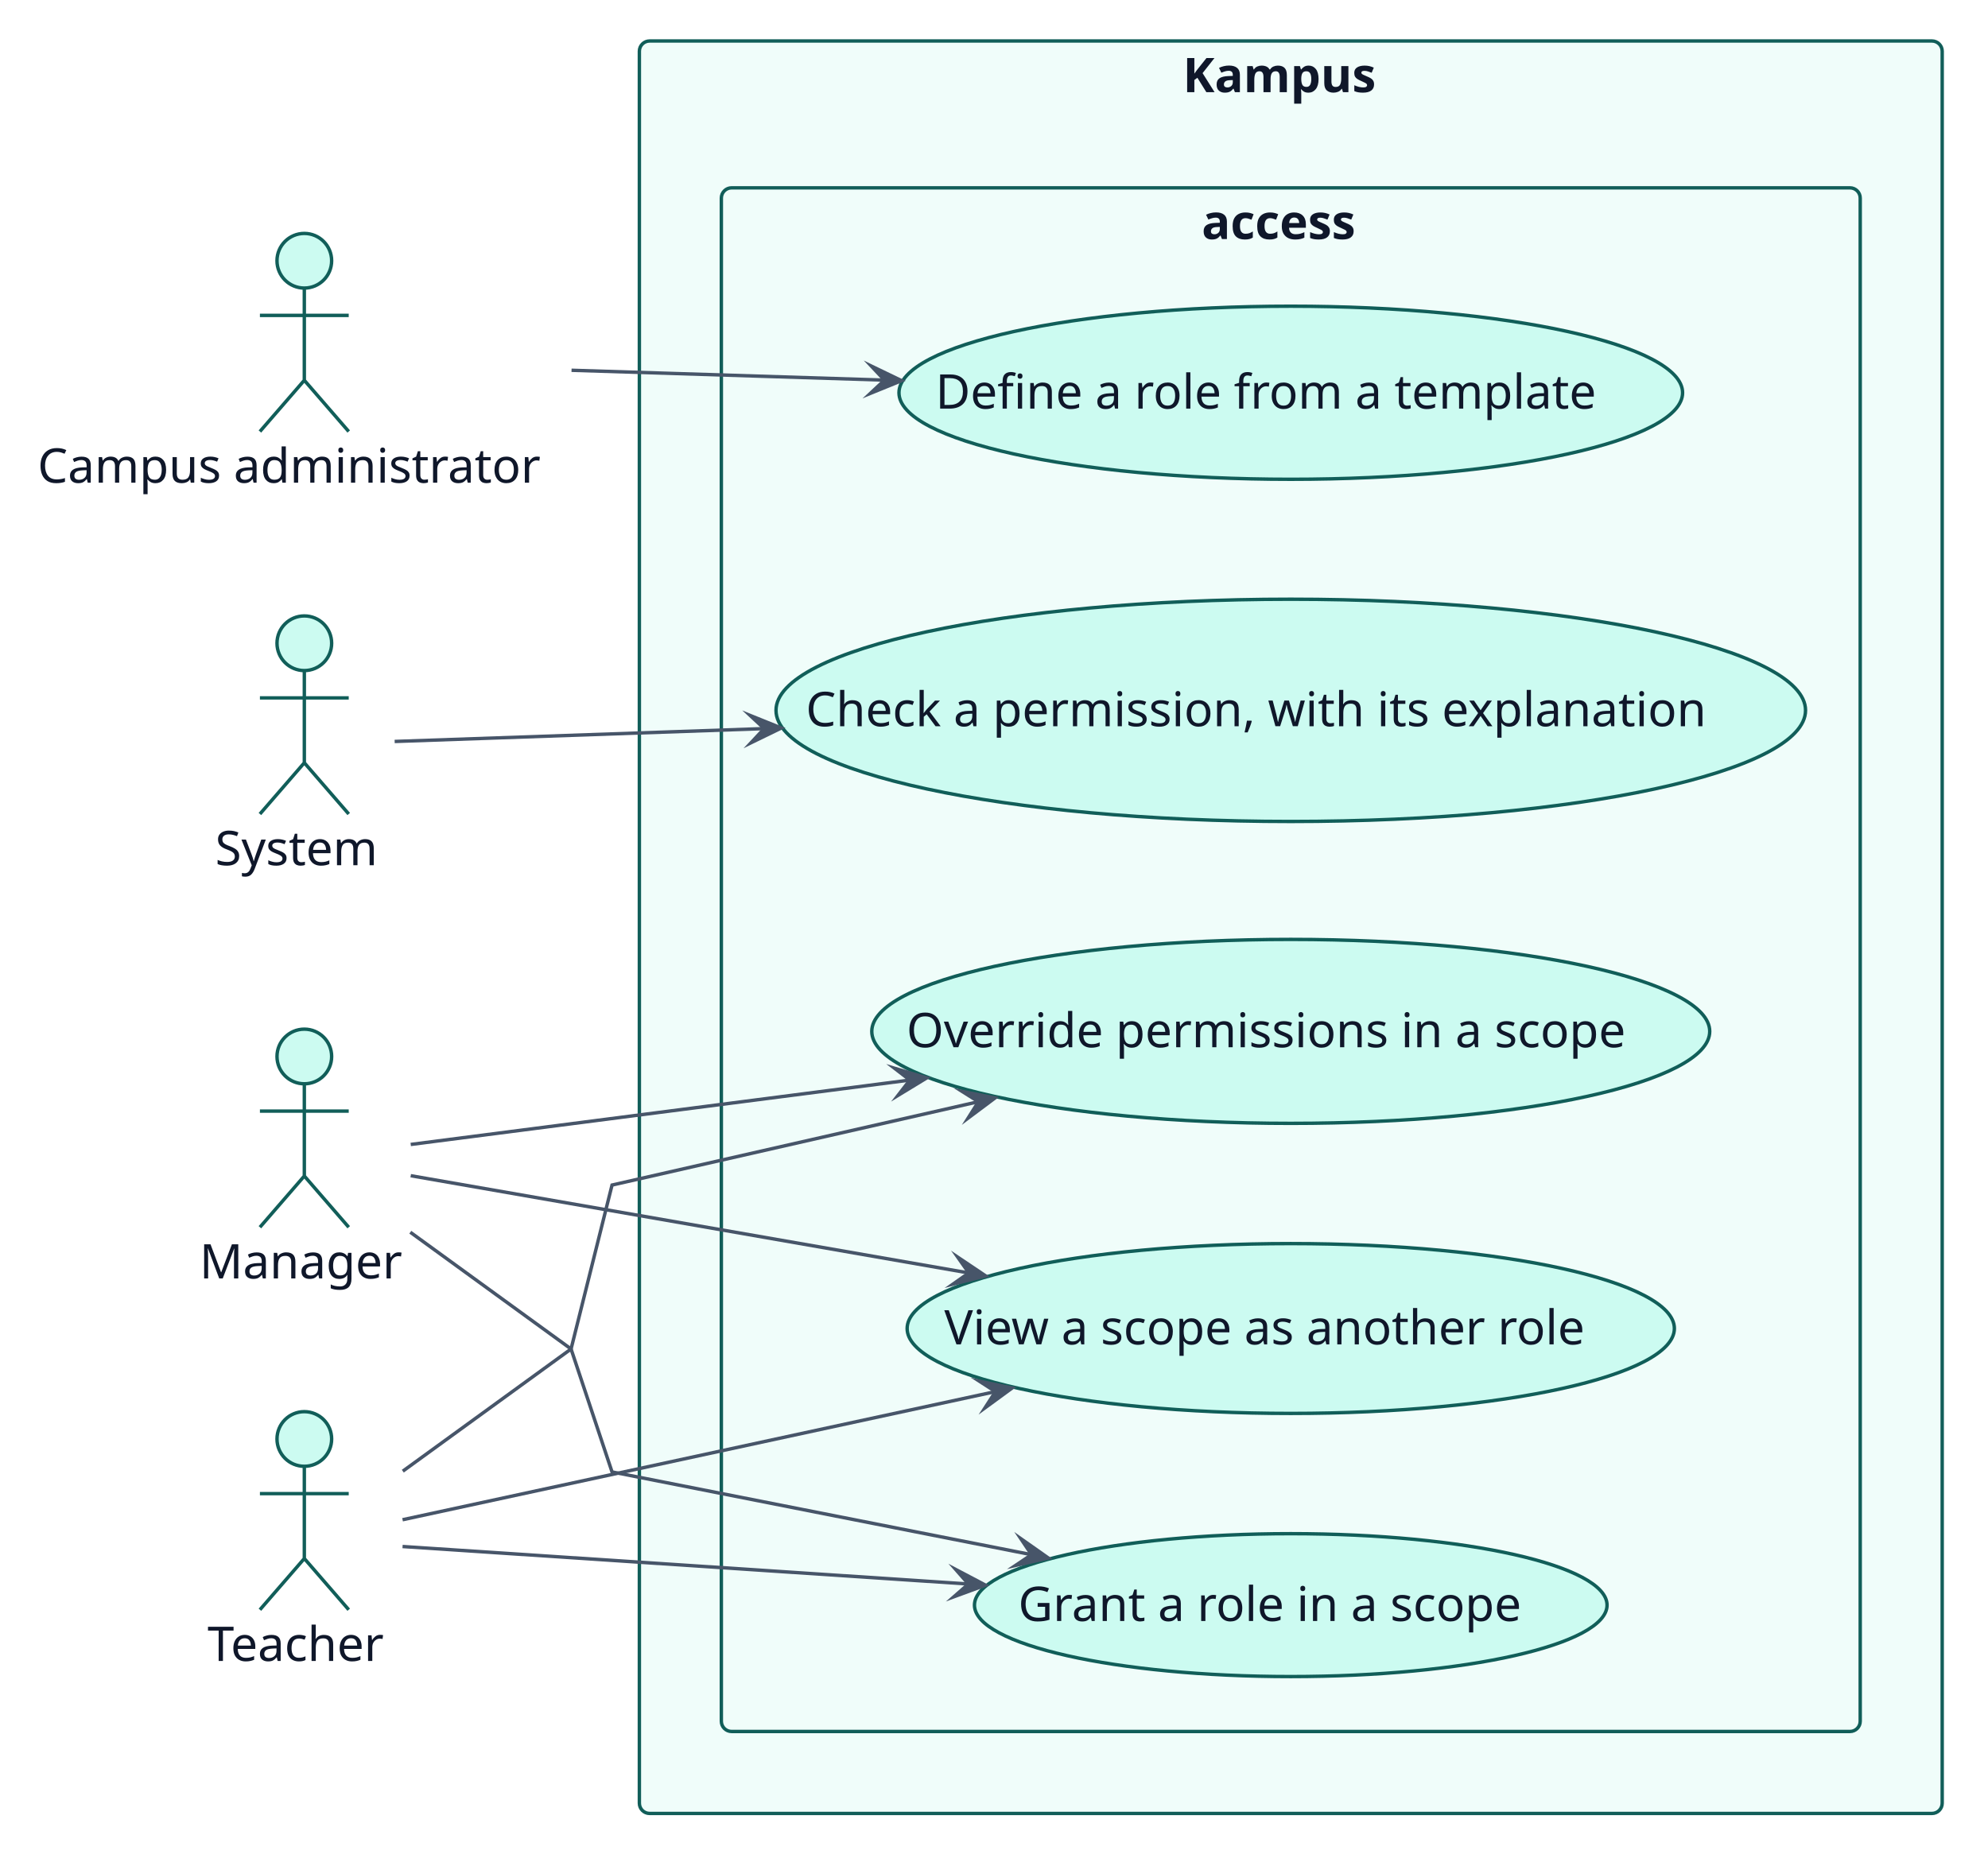
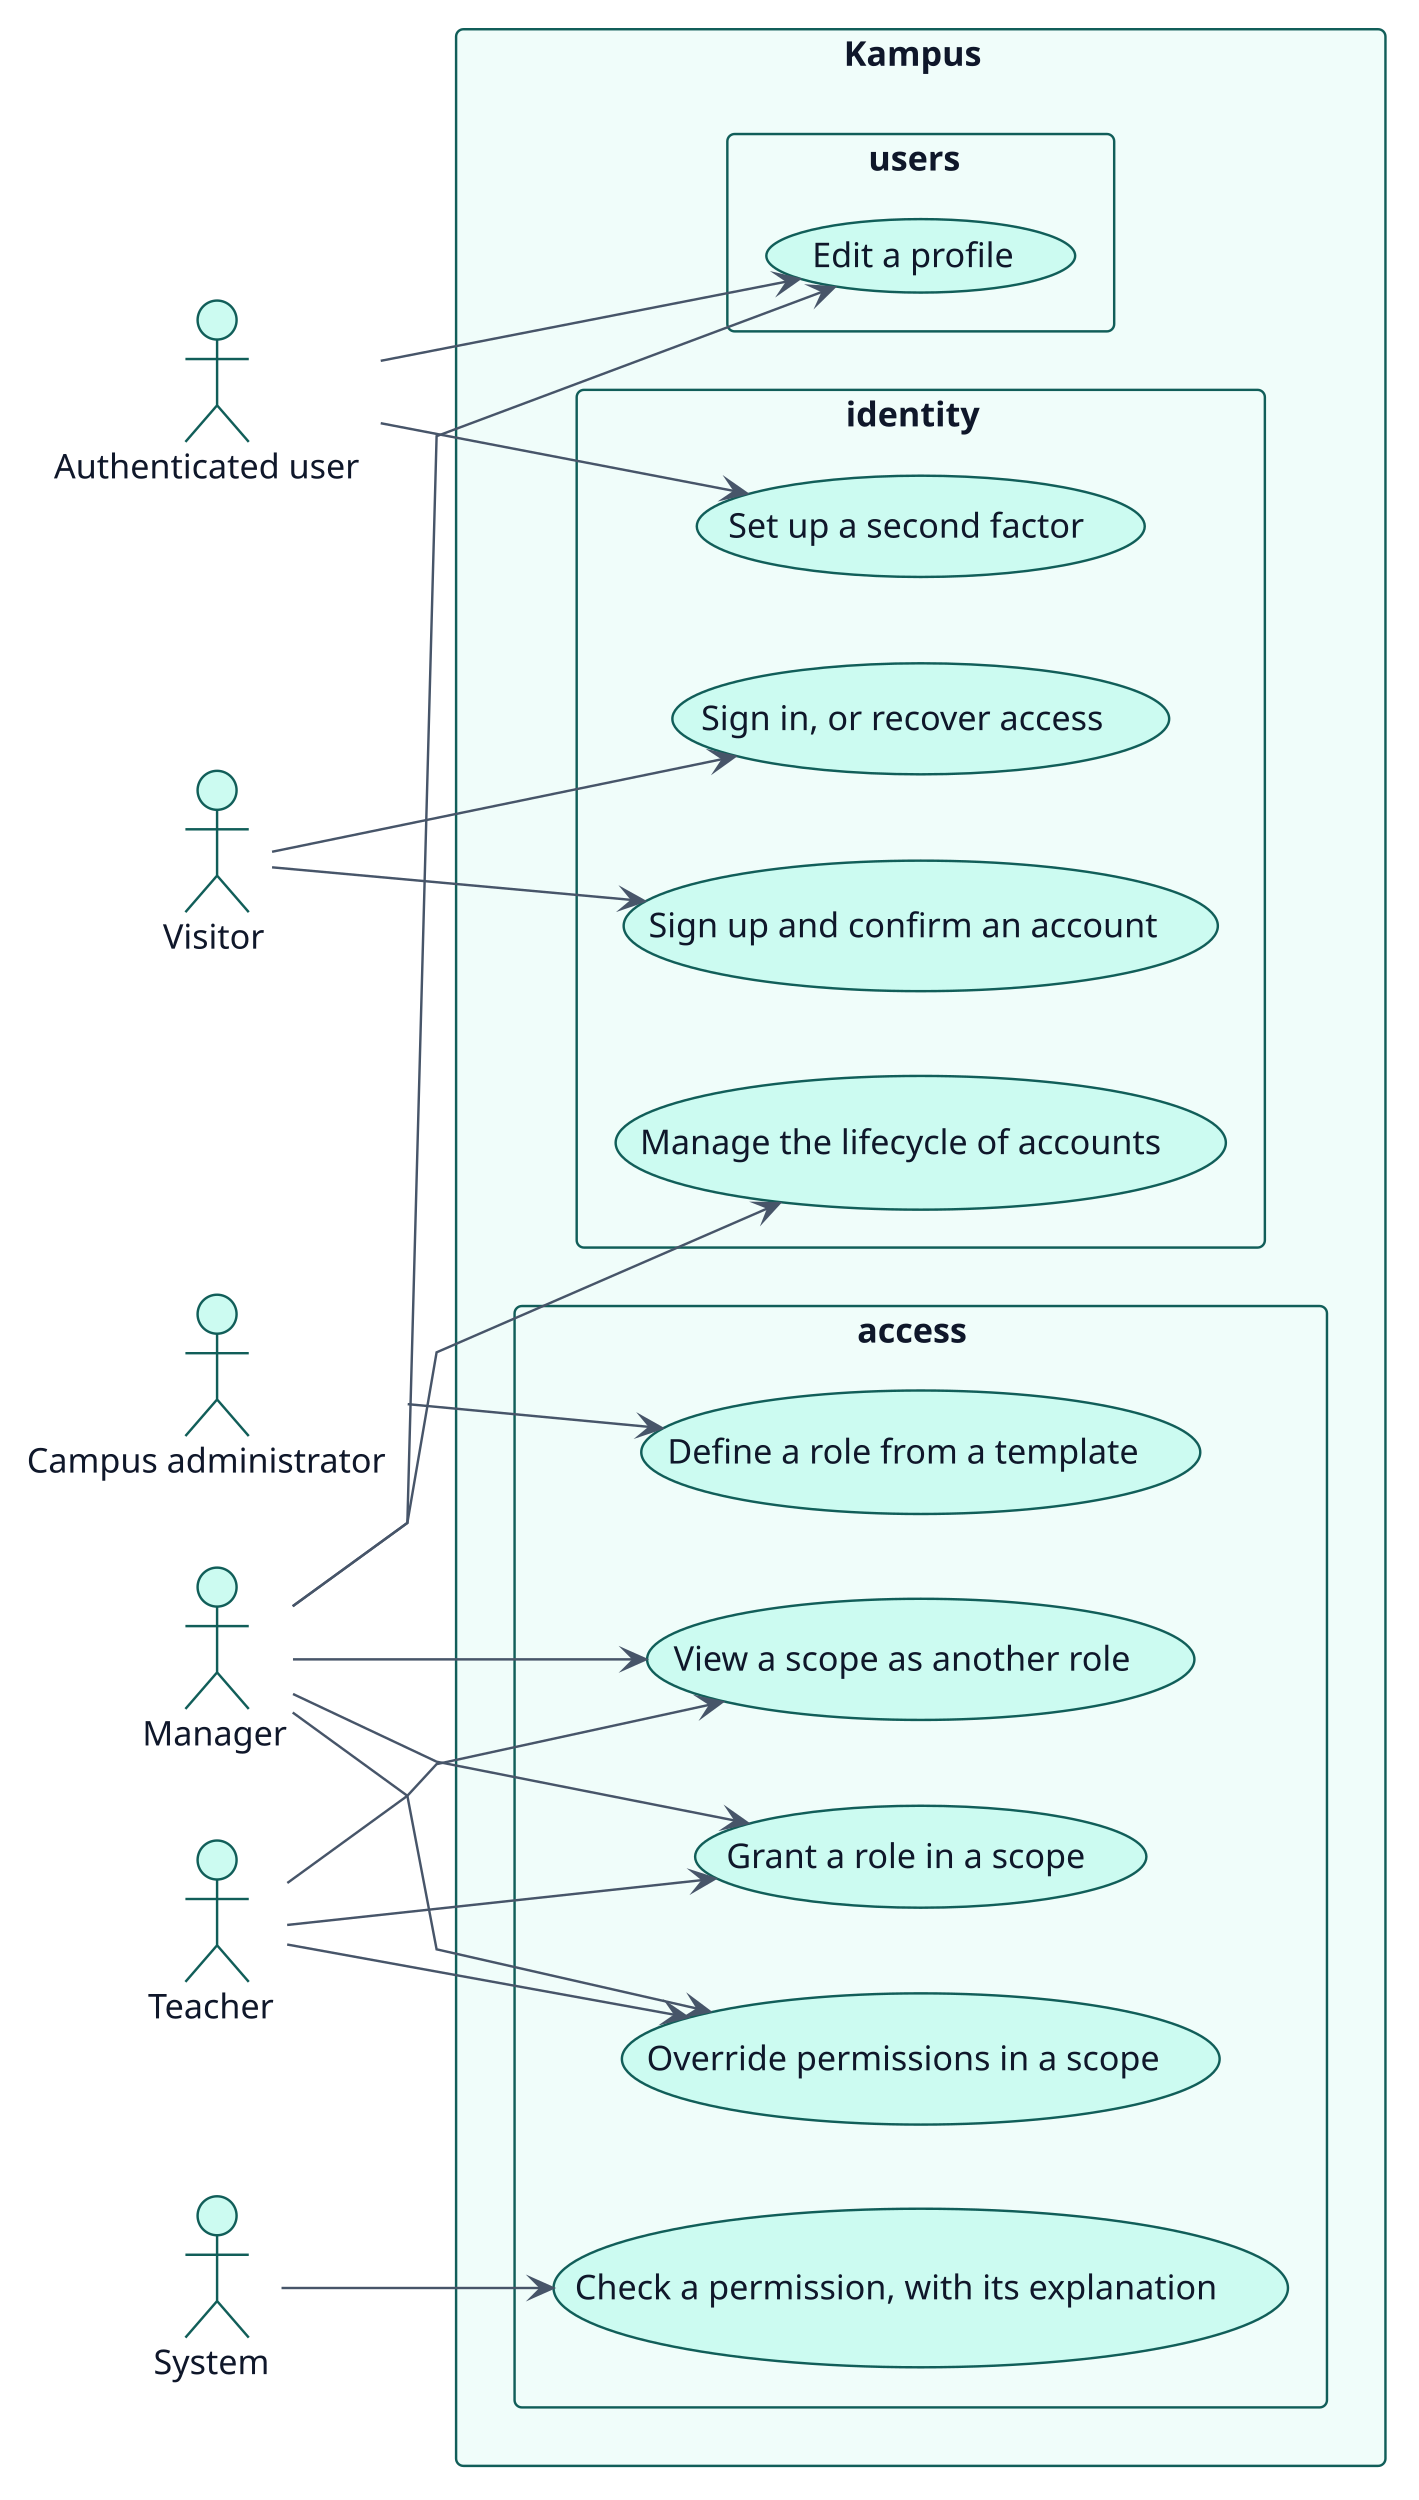
- <svg xmlns="http://www.w3.org/2000/svg" version="1.1" data-diagram-type="DESCRIPTION" style="width:582px;height:545px;background:#FFFFFF;" width="582px" height="545px" viewBox="0 0 582 545" zoomAndPan="magnify" preserveAspectRatio="none" contentStyleType="text/css">
+ <svg xmlns="http://www.w3.org/2000/svg" version="1.1" data-diagram-type="DESCRIPTION" style="width:582px;height:1026px;background:#FFFFFF;" width="582px" height="1026px" viewBox="0 0 582 1026" zoomAndPan="magnify" preserveAspectRatio="none" contentStyleType="text/css">
  <defs />
  <g font-family="sans-serif" lengthAdjust="spacing">
-     <g class="cluster" data-qualified-name="Kampus" id="ent0005" data-source-line="114">
-       <rect x="187.18" y="12" width="381.41" height="519" fill="#F0FDFA" style="stroke:#115E59;stroke-width:1;" rx="3" ry="3" />
+     <g class="cluster" data-qualified-name="Kampus" id="ent0007" data-source-line="116">
+       <rect x="187.18" y="12" width="381.41" height="1000" fill="#F0FDFA" style="stroke:#115E59;stroke-width:1;" rx="3" ry="3" />
      <text x="346.282" y="26.995" fill="#0F172A" font-size="14" textLength="63.205" font-weight="700" font-family="Verdana">Kampus</text>
    </g>
-     <g class="cluster" data-qualified-name="Kampus.access" id="ent0006" data-source-line="115">
-       <rect x="211.18" y="55" width="333.41" height="452" fill="#F0FDFA" style="stroke:#115E59;stroke-width:1;" rx="3" ry="3" />
-       <text x="351.782" y="69.995" fill="#0F172A" font-size="14" textLength="52.206" font-weight="700" font-family="Verdana">access</text>
+     <g class="cluster" data-qualified-name="Kampus.access" id="ent0008" data-source-line="117">
+       <rect x="211.18" y="536" width="333.41" height="452" fill="#F0FDFA" style="stroke:#115E59;stroke-width:1;" rx="3" ry="3" />
+       <text x="351.782" y="550.995" fill="#0F172A" font-size="14" textLength="52.206" font-weight="700" font-family="Verdana">access</text>
    </g>
-     <g class="entity" data-qualified-name="Kampus.access.UC_grantRole" id="ent0007" data-source-line="116">
-       <ellipse cx="377.878" cy="470" rx="92.598" ry="20.92" fill="#CCFBF1" style="stroke:#115E59;stroke-width:1;" />
-       <text x="298.079" y="474.648" fill="#0F172A" font-size="14" textLength="159.599" font-family="Verdana">Grant a role in a scope</text>
+     <g class="cluster" data-qualified-name="Kampus.identity" id="ent0014" data-source-line="124">
+       <rect x="236.67" y="160" width="282.43" height="352" fill="#F0FDFA" style="stroke:#115E59;stroke-width:1;" rx="3" ry="3" />
+       <text x="347.089" y="174.995" fill="#0F172A" font-size="14" textLength="61.592" font-weight="700" font-family="Verdana">identity</text>
    </g>
-     <g class="entity" data-qualified-name="Kampus.access.UC_overridePermission" id="ent0008" data-source-line="117">
-       <ellipse cx="377.876" cy="302.001" rx="122.656" ry="26.931" fill="#CCFBF1" style="stroke:#115E59;stroke-width:1;" />
-       <text x="265.37" y="306.65" fill="#0F172A" font-size="14" textLength="225.012" font-family="Verdana">Override permissions in a scope</text>
+     <g class="cluster" data-qualified-name="Kampus.users" id="ent0019" data-source-line="130">
+       <rect x="298.5" y="55" width="158.76" height="81" fill="#F0FDFA" style="stroke:#115E59;stroke-width:1;" rx="3" ry="3" />
+       <text x="356.364" y="69.995" fill="#0F172A" font-size="14" textLength="43.032" font-weight="700" font-family="Verdana">users</text>
    </g>
-     <g class="entity" data-qualified-name="Kampus.access.UC_checkPermission" id="ent0009" data-source-line="118">
-       <ellipse cx="377.882" cy="208" rx="150.702" ry="32.54" fill="#CCFBF1" style="stroke:#115E59;stroke-width:1;" />
-       <text x="235.91" y="212.649" fill="#0F172A" font-size="14" textLength="283.944" font-family="Verdana">Check a permission, with its explanation</text>
+     <g class="entity" data-qualified-name="Kampus.access.UC_grantRole" id="ent0009" data-source-line="118">
+       <ellipse cx="377.878" cy="762" rx="92.598" ry="20.92" fill="#CCFBF1" style="stroke:#115E59;stroke-width:1;" />
+       <text x="298.079" y="766.648" fill="#0F172A" font-size="14" textLength="159.599" font-family="Verdana">Grant a role in a scope</text>
    </g>
-     <g class="entity" data-qualified-name="Kampus.access.UC_defineRole" id="ent0010" data-source-line="119">
-       <ellipse cx="377.884" cy="115.001" rx="114.704" ry="25.341" fill="#CCFBF1" style="stroke:#115E59;stroke-width:1;" />
-       <text x="273.875" y="119.649" fill="#0F172A" font-size="14" textLength="208.018" font-family="Verdana">Define a role from a template</text>
+     <g class="entity" data-qualified-name="Kampus.access.UC_overridePermission" id="ent0010" data-source-line="119">
+       <ellipse cx="377.876" cy="845.001" rx="122.656" ry="26.931" fill="#CCFBF1" style="stroke:#115E59;stroke-width:1;" />
+       <text x="265.37" y="849.65" fill="#0F172A" font-size="14" textLength="225.012" font-family="Verdana">Override permissions in a scope</text>
    </g>
-     <g class="entity" data-qualified-name="Kampus.access.UC_viewAsRole" id="ent0011" data-source-line="120">
-       <ellipse cx="377.878" cy="389.002" rx="112.308" ry="24.862" fill="#CCFBF1" style="stroke:#115E59;stroke-width:1;" />
-       <text x="276.447" y="393.65" fill="#0F172A" font-size="14" textLength="202.863" font-family="Verdana">View a scope as another role</text>
+     <g class="entity" data-qualified-name="Kampus.access.UC_checkPermission" id="ent0011" data-source-line="120">
+       <ellipse cx="377.882" cy="939" rx="150.702" ry="32.54" fill="#CCFBF1" style="stroke:#115E59;stroke-width:1;" />
+       <text x="235.91" y="943.649" fill="#0F172A" font-size="14" textLength="283.944" font-family="Verdana">Check a permission, with its explanation</text>
    </g>
-     <g class="entity" data-qualified-name="A_Campus_administrator" id="ent0001" data-source-line="109">
-       <ellipse cx="89.09" cy="76.35" rx="8" ry="8" fill="#CCFBF1" style="stroke:#115E59;stroke-width:1;" />
-       <path d="M89.09,84.35 L89.09,111.35 M76.09,92.35 L102.09,92.35 M89.09,111.35 L76.09,126.35 M89.09,111.35 L102.09,126.35" style="stroke:#115E59;stroke-width:1;" fill="none" />
-       <text x="11" y="141.345" fill="#0F172A" font-size="14" textLength="156.181" font-family="Verdana">Campus administrator</text>
+     <g class="entity" data-qualified-name="Kampus.access.UC_defineRole" id="ent0012" data-source-line="121">
+       <ellipse cx="377.884" cy="596.001" rx="114.704" ry="25.341" fill="#CCFBF1" style="stroke:#115E59;stroke-width:1;" />
+       <text x="273.875" y="600.649" fill="#0F172A" font-size="14" textLength="208.018" font-family="Verdana">Define a role from a template</text>
    </g>
-     <g class="entity" data-qualified-name="A_Manager" id="ent0002" data-source-line="110">
-       <ellipse cx="89.093" cy="309.35" rx="8" ry="8" fill="#CCFBF1" style="stroke:#115E59;stroke-width:1;" />
-       <path d="M89.093,317.35 L89.093,344.35 M76.093,325.35 L102.093,325.35 M89.093,344.35 L76.093,359.35 M89.093,344.35 L102.093,359.35" style="stroke:#115E59;stroke-width:1;" fill="none" />
-       <text x="58.41" y="374.345" fill="#0F172A" font-size="14" textLength="61.366" font-family="Verdana">Manager</text>
+     <g class="entity" data-qualified-name="Kampus.access.UC_viewAsRole" id="ent0013" data-source-line="122">
+       <ellipse cx="377.878" cy="681.002" rx="112.308" ry="24.862" fill="#CCFBF1" style="stroke:#115E59;stroke-width:1;" />
+       <text x="276.447" y="685.65" fill="#0F172A" font-size="14" textLength="202.863" font-family="Verdana">View a scope as another role</text>
    </g>
-     <g class="entity" data-qualified-name="A_System" id="ent0003" data-source-line="111">
-       <ellipse cx="89.093" cy="188.35" rx="8" ry="8" fill="#CCFBF1" style="stroke:#115E59;stroke-width:1;" />
-       <path d="M89.093,196.35 L89.093,223.35 M76.093,204.35 L102.093,204.35 M89.093,223.35 L76.093,238.35 M89.093,223.35 L102.093,238.35" style="stroke:#115E59;stroke-width:1;" fill="none" />
-       <text x="62.99" y="253.345" fill="#0F172A" font-size="14" textLength="52.206" font-family="Verdana">System</text>
+     <g class="entity" data-qualified-name="Kampus.identity.UC_signUp" id="ent0015" data-source-line="125">
+       <ellipse cx="377.877" cy="379.995" rx="121.927" ry="26.785" fill="#CCFBF1" style="stroke:#115E59;stroke-width:1;" />
+       <text x="266.147" y="384.644" fill="#0F172A" font-size="14" textLength="223.46" font-family="Verdana">Sign up and confirm an account</text>
    </g>
-     <g class="entity" data-qualified-name="A_Teacher" id="ent0004" data-source-line="112">
-       <ellipse cx="89.092" cy="421.35" rx="8" ry="8" fill="#CCFBF1" style="stroke:#115E59;stroke-width:1;" />
-       <path d="M89.092,429.35 L89.092,456.35 M76.092,437.35 L102.092,437.35 M89.092,456.35 L76.092,471.35 M89.092,456.35 L102.092,471.35" style="stroke:#115E59;stroke-width:1;" fill="none" />
-       <text x="60.75" y="486.345" fill="#0F172A" font-size="14" textLength="56.684" font-family="Verdana">Teacher</text>
+     <g class="entity" data-qualified-name="Kampus.identity.UC_signIn" id="ent0016" data-source-line="126">
+       <ellipse cx="377.884" cy="294.999" rx="101.944" ry="22.789" fill="#CCFBF1" style="stroke:#115E59;stroke-width:1;" />
+       <text x="287.718" y="299.647" fill="#0F172A" font-size="14" textLength="180.332" font-family="Verdana">Sign in, or recover access</text>
    </g>
-     <g class="link" data-entity-1="ent0002" data-entity-2="ent0007" id="lnk12" data-source-line="124" data-link-type="dependency">
-       <path d="M120.12,360.81 C141.76,376.54 167.18,395 167.18,395 C167.18,395 179.18,431 179.18,431 C179.18,431 245.125,444.012 301.995,455.232" style="stroke:#475569;stroke-width:1;" fill="none" id="A_Manager-to-UC_grantRole" />
-       <polygon points="306.9,456.2,298.844,450.534,301.995,455.232,297.296,458.382,306.9,456.2" fill="#475569" style="stroke:#475569;stroke-width:1;stroke-linejoin:miter;stroke-miterlimit:10;" />
+     <g class="entity" data-qualified-name="Kampus.identity.UC_setUpSecondFactor" id="ent0017" data-source-line="127">
+       <ellipse cx="377.88" cy="216.004" rx="91.92" ry="20.784" fill="#CCFBF1" style="stroke:#115E59;stroke-width:1;" />
+       <text x="298.843" y="220.652" fill="#0F172A" font-size="14" textLength="158.074" font-family="Verdana">Set up a second factor</text>
    </g>
-     <g class="link" data-entity-1="ent0004" data-entity-2="ent0007" id="lnk13" data-source-line="125" data-link-type="dependency">
-       <path d="M117.85,452.84 C156.93,455.43 224.951,459.929 283.521,463.819" style="stroke:#475569;stroke-width:1;" fill="none" id="A_Teacher-to-UC_grantRole" />
-       <polygon points="288.51,464.15,279.795,459.562,283.521,463.819,279.265,467.545,288.51,464.15" fill="#475569" style="stroke:#475569;stroke-width:1;stroke-linejoin:miter;stroke-miterlimit:10;" />
+     <g class="entity" data-qualified-name="Kampus.identity.UC_manageAccountLifecycle" id="ent0018" data-source-line="128">
+       <ellipse cx="377.877" cy="469.003" rx="125.217" ry="27.443" fill="#CCFBF1" style="stroke:#115E59;stroke-width:1;" />
+       <text x="262.651" y="473.652" fill="#0F172A" font-size="14" textLength="230.453" font-family="Verdana">Manage the lifecycle of accounts</text>
    </g>
-     <g class="link" data-entity-1="ent0002" data-entity-2="ent0008" id="lnk14" data-source-line="126" data-link-type="dependency">
-       <path d="M120.24,335.11 C155.98,330.5 212.521,323.199 266.361,316.259" style="stroke:#475569;stroke-width:1;" fill="none" id="A_Manager-to-UC_overridePermission" />
-       <polygon points="271.32,315.62,261.882,312.803,266.361,316.259,262.905,320.738,271.32,315.62" fill="#475569" style="stroke:#475569;stroke-width:1;stroke-linejoin:miter;stroke-miterlimit:10;" />
+     <g class="entity" data-qualified-name="Kampus.users.UC_editProfile" id="ent0020" data-source-line="131">
+       <ellipse cx="377.878" cy="104.996" rx="63.378" ry="15.076" fill="#CCFBF1" style="stroke:#115E59;stroke-width:1;" />
+       <text x="333.318" y="109.644" fill="#0F172A" font-size="14" textLength="89.12" font-family="Verdana">Edit a profile</text>
    </g>
-     <g class="link" data-entity-1="ent0004" data-entity-2="ent0008" id="lnk15" data-source-line="127" data-link-type="dependency">
-       <path d="M117.92,430.78 C140,414.74 167.18,395 167.18,395 C167.18,395 179.18,347 179.18,347 C179.18,347 233.015,334.75 286.445,322.59" style="stroke:#475569;stroke-width:1;" fill="none" id="A_Teacher-to-UC_overridePermission" />
-       <polygon points="291.32,321.48,281.657,319.577,286.445,322.59,283.432,327.377,291.32,321.48" fill="#475569" style="stroke:#475569;stroke-width:1;stroke-linejoin:miter;stroke-miterlimit:10;" />
+     <g class="entity" data-qualified-name="A_Authenticated_user" id="ent0001" data-source-line="109">
+       <ellipse cx="89.095" cy="131.35" rx="8" ry="8" fill="#CCFBF1" style="stroke:#115E59;stroke-width:1;" />
+       <path d="M89.095,139.35 L89.095,166.35 M76.095,147.35 L102.095,147.35 M89.095,166.35 L76.095,181.35 M89.095,166.35 L102.095,181.35" style="stroke:#115E59;stroke-width:1;" fill="none" />
+       <text x="22.13" y="196.345" fill="#0F172A" font-size="14" textLength="133.93" font-family="Verdana">Authenticated user</text>
    </g>
-     <g class="link" data-entity-1="ent0003" data-entity-2="ent0009" id="lnk16" data-source-line="128" data-link-type="dependency">
-       <path d="M115.54,217.11 C141.79,216.2 179.973,214.864 223.733,213.344" style="stroke:#475569;stroke-width:1;" fill="none" id="A_System-to-UC_checkPermission" />
-       <polygon points="228.73,213.17,219.597,209.485,223.733,213.344,219.874,217.48,228.73,213.17" fill="#475569" style="stroke:#475569;stroke-width:1;stroke-linejoin:miter;stroke-miterlimit:10;" />
+     <g class="entity" data-qualified-name="A_Campus_administrator" id="ent0002" data-source-line="110">
+       <ellipse cx="89.09" cy="539.35" rx="8" ry="8" fill="#CCFBF1" style="stroke:#115E59;stroke-width:1;" />
+       <path d="M89.09,547.35 L89.09,574.35 M76.09,555.35 L102.09,555.35 M89.09,574.35 L76.09,589.35 M89.09,574.35 L102.09,589.35" style="stroke:#115E59;stroke-width:1;" fill="none" />
+       <text x="11" y="604.345" fill="#0F172A" font-size="14" textLength="156.181" font-family="Verdana">Campus administrator</text>
    </g>
-     <g class="link" data-entity-1="ent0001" data-entity-2="ent0010" id="lnk17" data-source-line="129" data-link-type="dependency">
-       <path d="M167.32,108.42 C197.02,109.36 226.572,110.283 258.942,111.303" style="stroke:#475569;stroke-width:1;" fill="none" id="A_Campus_administrator-to-UC_defineRole" />
-       <polygon points="263.94,111.46,255.07,107.179,258.942,111.303,254.818,115.175,263.94,111.46" fill="#475569" style="stroke:#475569;stroke-width:1;stroke-linejoin:miter;stroke-miterlimit:10;" />
+     <g class="entity" data-qualified-name="A_Manager" id="ent0003" data-source-line="111">
+       <ellipse cx="89.093" cy="651.35" rx="8" ry="8" fill="#CCFBF1" style="stroke:#115E59;stroke-width:1;" />
+       <path d="M89.093,659.35 L89.093,686.35 M76.093,667.35 L102.093,667.35 M89.093,686.35 L76.093,701.35 M89.093,686.35 L102.093,701.35" style="stroke:#115E59;stroke-width:1;" fill="none" />
+       <text x="58.41" y="716.345" fill="#0F172A" font-size="14" textLength="61.366" font-family="Verdana">Manager</text>
    </g>
-     <g class="link" data-entity-1="ent0004" data-entity-2="ent0011" id="lnk18" data-source-line="130" data-link-type="dependency">
-       <path d="M117.85,445 C158.69,436.17 231.683,420.386 291.433,407.476" style="stroke:#475569;stroke-width:1;" fill="none" id="A_Teacher-to-UC_viewAsRole" />
-       <polygon points="296.32,406.42,286.678,404.411,291.433,407.476,288.368,412.231,296.32,406.42" fill="#475569" style="stroke:#475569;stroke-width:1;stroke-linejoin:miter;stroke-miterlimit:10;" />
+     <g class="entity" data-qualified-name="A_System" id="ent0004" data-source-line="112">
+       <ellipse cx="89.093" cy="909.35" rx="8" ry="8" fill="#CCFBF1" style="stroke:#115E59;stroke-width:1;" />
+       <path d="M89.093,917.35 L89.093,944.35 M76.093,925.35 L102.093,925.35 M89.093,944.35 L76.093,959.35 M89.093,944.35 L102.093,959.35" style="stroke:#115E59;stroke-width:1;" fill="none" />
+       <text x="62.99" y="974.345" fill="#0F172A" font-size="14" textLength="52.206" font-family="Verdana">System</text>
    </g>
-     <g class="link" data-entity-1="ent0002" data-entity-2="ent0011" id="lnk19" data-source-line="131" data-link-type="dependency">
-       <path d="M120.24,344.26 C159.86,351.16 226.224,362.731 283.634,372.741" style="stroke:#475569;stroke-width:1;" fill="none" id="A_Manager-to-UC_viewAsRole" />
-       <polygon points="288.56,373.6,280.381,368.114,283.634,372.741,279.007,375.995,288.56,373.6" fill="#475569" style="stroke:#475569;stroke-width:1;stroke-linejoin:miter;stroke-miterlimit:10;" />
+     <g class="entity" data-qualified-name="A_Teacher" id="ent0005" data-source-line="113">
+       <ellipse cx="89.092" cy="763.35" rx="8" ry="8" fill="#CCFBF1" style="stroke:#115E59;stroke-width:1;" />
+       <path d="M89.092,771.35 L89.092,798.35 M76.092,779.35 L102.092,779.35 M89.092,798.35 L76.092,813.35 M89.092,798.35 L102.092,813.35" style="stroke:#115E59;stroke-width:1;" fill="none" />
+       <text x="60.75" y="828.345" fill="#0F172A" font-size="14" textLength="56.684" font-family="Verdana">Teacher</text>
+     </g>
+     <g class="entity" data-qualified-name="A_Visitor" id="ent0006" data-source-line="114">
+       <ellipse cx="89.09" cy="324.35" rx="8" ry="8" fill="#CCFBF1" style="stroke:#115E59;stroke-width:1;" />
+       <path d="M89.09,332.35 L89.09,359.35 M76.09,340.35 L102.09,340.35 M89.09,359.35 L76.09,374.35 M89.09,359.35 L102.09,374.35" style="stroke:#115E59;stroke-width:1;" fill="none" />
+       <text x="66.86" y="389.345" fill="#0F172A" font-size="14" textLength="44.461" font-family="Verdana">Visitor</text>
+     </g>
+     <g class="link" data-entity-1="ent0003" data-entity-2="ent0009" id="lnk21" data-source-line="135" data-link-type="dependency">
+       <path d="M120.25,695.22 C146.1,707.4 179.18,723 179.18,723 C179.18,723 245.125,736.012 301.995,747.232" style="stroke:#475569;stroke-width:1;" fill="none" id="A_Manager-to-UC_grantRole" />
+       <polygon points="306.9,748.2,298.844,742.534,301.995,747.232,297.296,750.382,306.9,748.2" fill="#475569" style="stroke:#475569;stroke-width:1;stroke-linejoin:miter;stroke-miterlimit:10;" />
+     </g>
+     <g class="link" data-entity-1="ent0005" data-entity-2="ent0009" id="lnk22" data-source-line="136" data-link-type="dependency">
+       <path d="M117.85,790 C158.05,785.65 229.199,777.968 288.559,771.548" style="stroke:#475569;stroke-width:1;" fill="none" id="A_Teacher-to-UC_grantRole" />
+       <polygon points="293.53,771.01,284.152,768.001,288.559,771.548,285.012,775.955,293.53,771.01" fill="#475569" style="stroke:#475569;stroke-width:1;stroke-linejoin:miter;stroke-miterlimit:10;" />
+     </g>
+     <g class="link" data-entity-1="ent0003" data-entity-2="ent0010" id="lnk23" data-source-line="137" data-link-type="dependency">
+       <path d="M120.12,702.81 C141.76,718.54 167.18,737 167.18,737 C167.18,737 179.18,800 179.18,800 C179.18,800 233.015,812.25 286.445,824.41" style="stroke:#475569;stroke-width:1;" fill="none" id="A_Manager-to-UC_overridePermission" />
+       <polygon points="291.32,825.52,283.432,819.623,286.445,824.41,281.657,827.423,291.32,825.52" fill="#475569" style="stroke:#475569;stroke-width:1;stroke-linejoin:miter;stroke-miterlimit:10;" />
+     </g>
+     <g class="link" data-entity-1="ent0005" data-entity-2="ent0010" id="lnk24" data-source-line="138" data-link-type="dependency">
+       <path d="M117.85,798.03 C155.52,804.86 219.81,816.518 277.22,826.928" style="stroke:#475569;stroke-width:1;" fill="none" id="A_Teacher-to-UC_overridePermission" />
+       <polygon points="282.14,827.82,273.998,822.278,277.22,826.928,272.571,830.15,282.14,827.82" fill="#475569" style="stroke:#475569;stroke-width:1;stroke-linejoin:miter;stroke-miterlimit:10;" />
+     </g>
+     <g class="link" data-entity-1="ent0004" data-entity-2="ent0011" id="lnk25" data-source-line="139" data-link-type="dependency">
+       <path d="M115.54,939 C141.45,939 178.84,939 222.02,939" style="stroke:#475569;stroke-width:1;" fill="none" id="A_System-to-UC_checkPermission" />
+       <polygon points="227.02,939,218.02,935,222.02,939,218.02,943,227.02,939" fill="#475569" style="stroke:#475569;stroke-width:1;stroke-linejoin:miter;stroke-miterlimit:10;" />
+     </g>
+     <g class="link" data-entity-1="ent0002" data-entity-2="ent0012" id="lnk26" data-source-line="140" data-link-type="dependency">
+       <path d="M167.32,576.27 C199.43,579.29 232.212,582.382 266.782,585.632" style="stroke:#475569;stroke-width:1;" fill="none" id="A_Campus_administrator-to-UC_defineRole" />
+       <polygon points="271.76,586.1,263.174,581.275,266.782,585.632,262.425,589.24,271.76,586.1" fill="#475569" style="stroke:#475569;stroke-width:1;stroke-linejoin:miter;stroke-miterlimit:10;" />
+     </g>
+     <g class="link" data-entity-1="ent0005" data-entity-2="ent0013" id="lnk27" data-source-line="141" data-link-type="dependency">
+       <path d="M117.92,772.78 C140,756.74 167.18,737 167.18,737 C167.18,737 179.18,724 179.18,724 C179.18,724 236.844,711.452 291.584,699.552" style="stroke:#475569;stroke-width:1;" fill="none" id="A_Teacher-to-UC_viewAsRole" />
+       <polygon points="296.47,698.49,286.826,696.493,291.584,699.552,288.525,704.311,296.47,698.49" fill="#475569" style="stroke:#475569;stroke-width:1;stroke-linejoin:miter;stroke-miterlimit:10;" />
+     </g>
+     <g class="link" data-entity-1="ent0003" data-entity-2="ent0013" id="lnk28" data-source-line="142" data-link-type="dependency">
+       <path d="M120.24,681 C154.61,681 207.82,681 260.11,681" style="stroke:#475569;stroke-width:1;" fill="none" id="A_Manager-to-UC_viewAsRole" />
+       <polygon points="265.11,681,256.11,677,260.11,681,256.11,685,265.11,681" fill="#475569" style="stroke:#475569;stroke-width:1;stroke-linejoin:miter;stroke-miterlimit:10;" />
+     </g>
+     <g class="link" data-entity-1="ent0006" data-entity-2="ent0015" id="lnk29" data-source-line="143" data-link-type="dependency">
+       <path d="M111.65,355.95 C144.08,358.89 202.72,364.209 259.52,369.359" style="stroke:#475569;stroke-width:1;" fill="none" id="A_Visitor-to-UC_signUp" />
+       <polygon points="264.5,369.81,255.898,365.014,259.52,369.359,255.176,372.981,264.5,369.81" fill="#475569" style="stroke:#475569;stroke-width:1;stroke-linejoin:miter;stroke-miterlimit:10;" />
+     </g>
+     <g class="link" data-entity-1="ent0006" data-entity-2="ent0016" id="lnk30" data-source-line="144" data-link-type="dependency">
+       <path d="M111.65,349.57 C151.44,341.38 233.283,324.537 296.773,311.477" style="stroke:#475569;stroke-width:1;" fill="none" id="A_Visitor-to-UC_signIn" />
+       <polygon points="301.67,310.47,292.049,308.365,296.773,311.477,293.661,316.201,301.67,310.47" fill="#475569" style="stroke:#475569;stroke-width:1;stroke-linejoin:miter;stroke-miterlimit:10;" />
+     </g>
+     <g class="link" data-entity-1="ent0001" data-entity-2="ent0017" id="lnk31" data-source-line="145" data-link-type="dependency">
+       <path d="M156.25,173.69 C201.24,182.32 255.789,192.779 301.639,201.569" style="stroke:#475569;stroke-width:1;" fill="none" id="A_Authenticated_user-to-UC_setUpSecondFactor" />
+       <polygon points="306.55,202.51,298.464,196.887,301.639,201.569,296.958,204.744,306.55,202.51" fill="#475569" style="stroke:#475569;stroke-width:1;stroke-linejoin:miter;stroke-miterlimit:10;" />
+     </g>
+     <g class="link" data-entity-1="ent0003" data-entity-2="ent0018" id="lnk32" data-source-line="146" data-link-type="dependency">
+       <path d="M120.12,659.19 C141.76,643.46 167.18,625 167.18,625 C167.18,625 179.18,555 179.18,555 C179.18,555 256.975,521.165 315.375,495.755" style="stroke:#475569;stroke-width:1;" fill="none" id="A_Manager-to-UC_manageAccountLifecycle" />
+       <polygon points="319.96,493.76,310.111,493.683,315.375,495.755,313.303,501.019,319.96,493.76" fill="#475569" style="stroke:#475569;stroke-width:1;stroke-linejoin:miter;stroke-miterlimit:10;" />
+     </g>
+     <g class="link" data-entity-1="ent0001" data-entity-2="ent0020" id="lnk33" data-source-line="147" data-link-type="dependency">
+       <path d="M156.25,148.08 C208.69,137.84 275.863,124.729 323.163,115.489" style="stroke:#475569;stroke-width:1;" fill="none" id="A_Authenticated_user-to-UC_editProfile" />
+       <polygon points="328.07,114.53,318.47,112.33,323.163,115.489,320.004,120.181,328.07,114.53" fill="#475569" style="stroke:#475569;stroke-width:1;stroke-linejoin:miter;stroke-miterlimit:10;" />
+     </g>
+     <g class="link" data-entity-1="ent0003" data-entity-2="ent0020" id="lnk34" data-source-line="148" data-link-type="dependency">
+       <path d="M120.12,659.19 C141.76,643.46 167.18,625 167.18,625 C167.18,625 179.18,179 179.18,179 C179.18,179 281.117,140.842 337.767,119.642" style="stroke:#475569;stroke-width:1;" fill="none" id="A_Manager-to-UC_editProfile" />
+       <polygon points="342.45,117.89,332.619,117.298,337.767,119.642,335.423,124.791,342.45,117.89" fill="#475569" style="stroke:#475569;stroke-width:1;stroke-linejoin:miter;stroke-miterlimit:10;" />
    </g>
  </g>
</svg>
